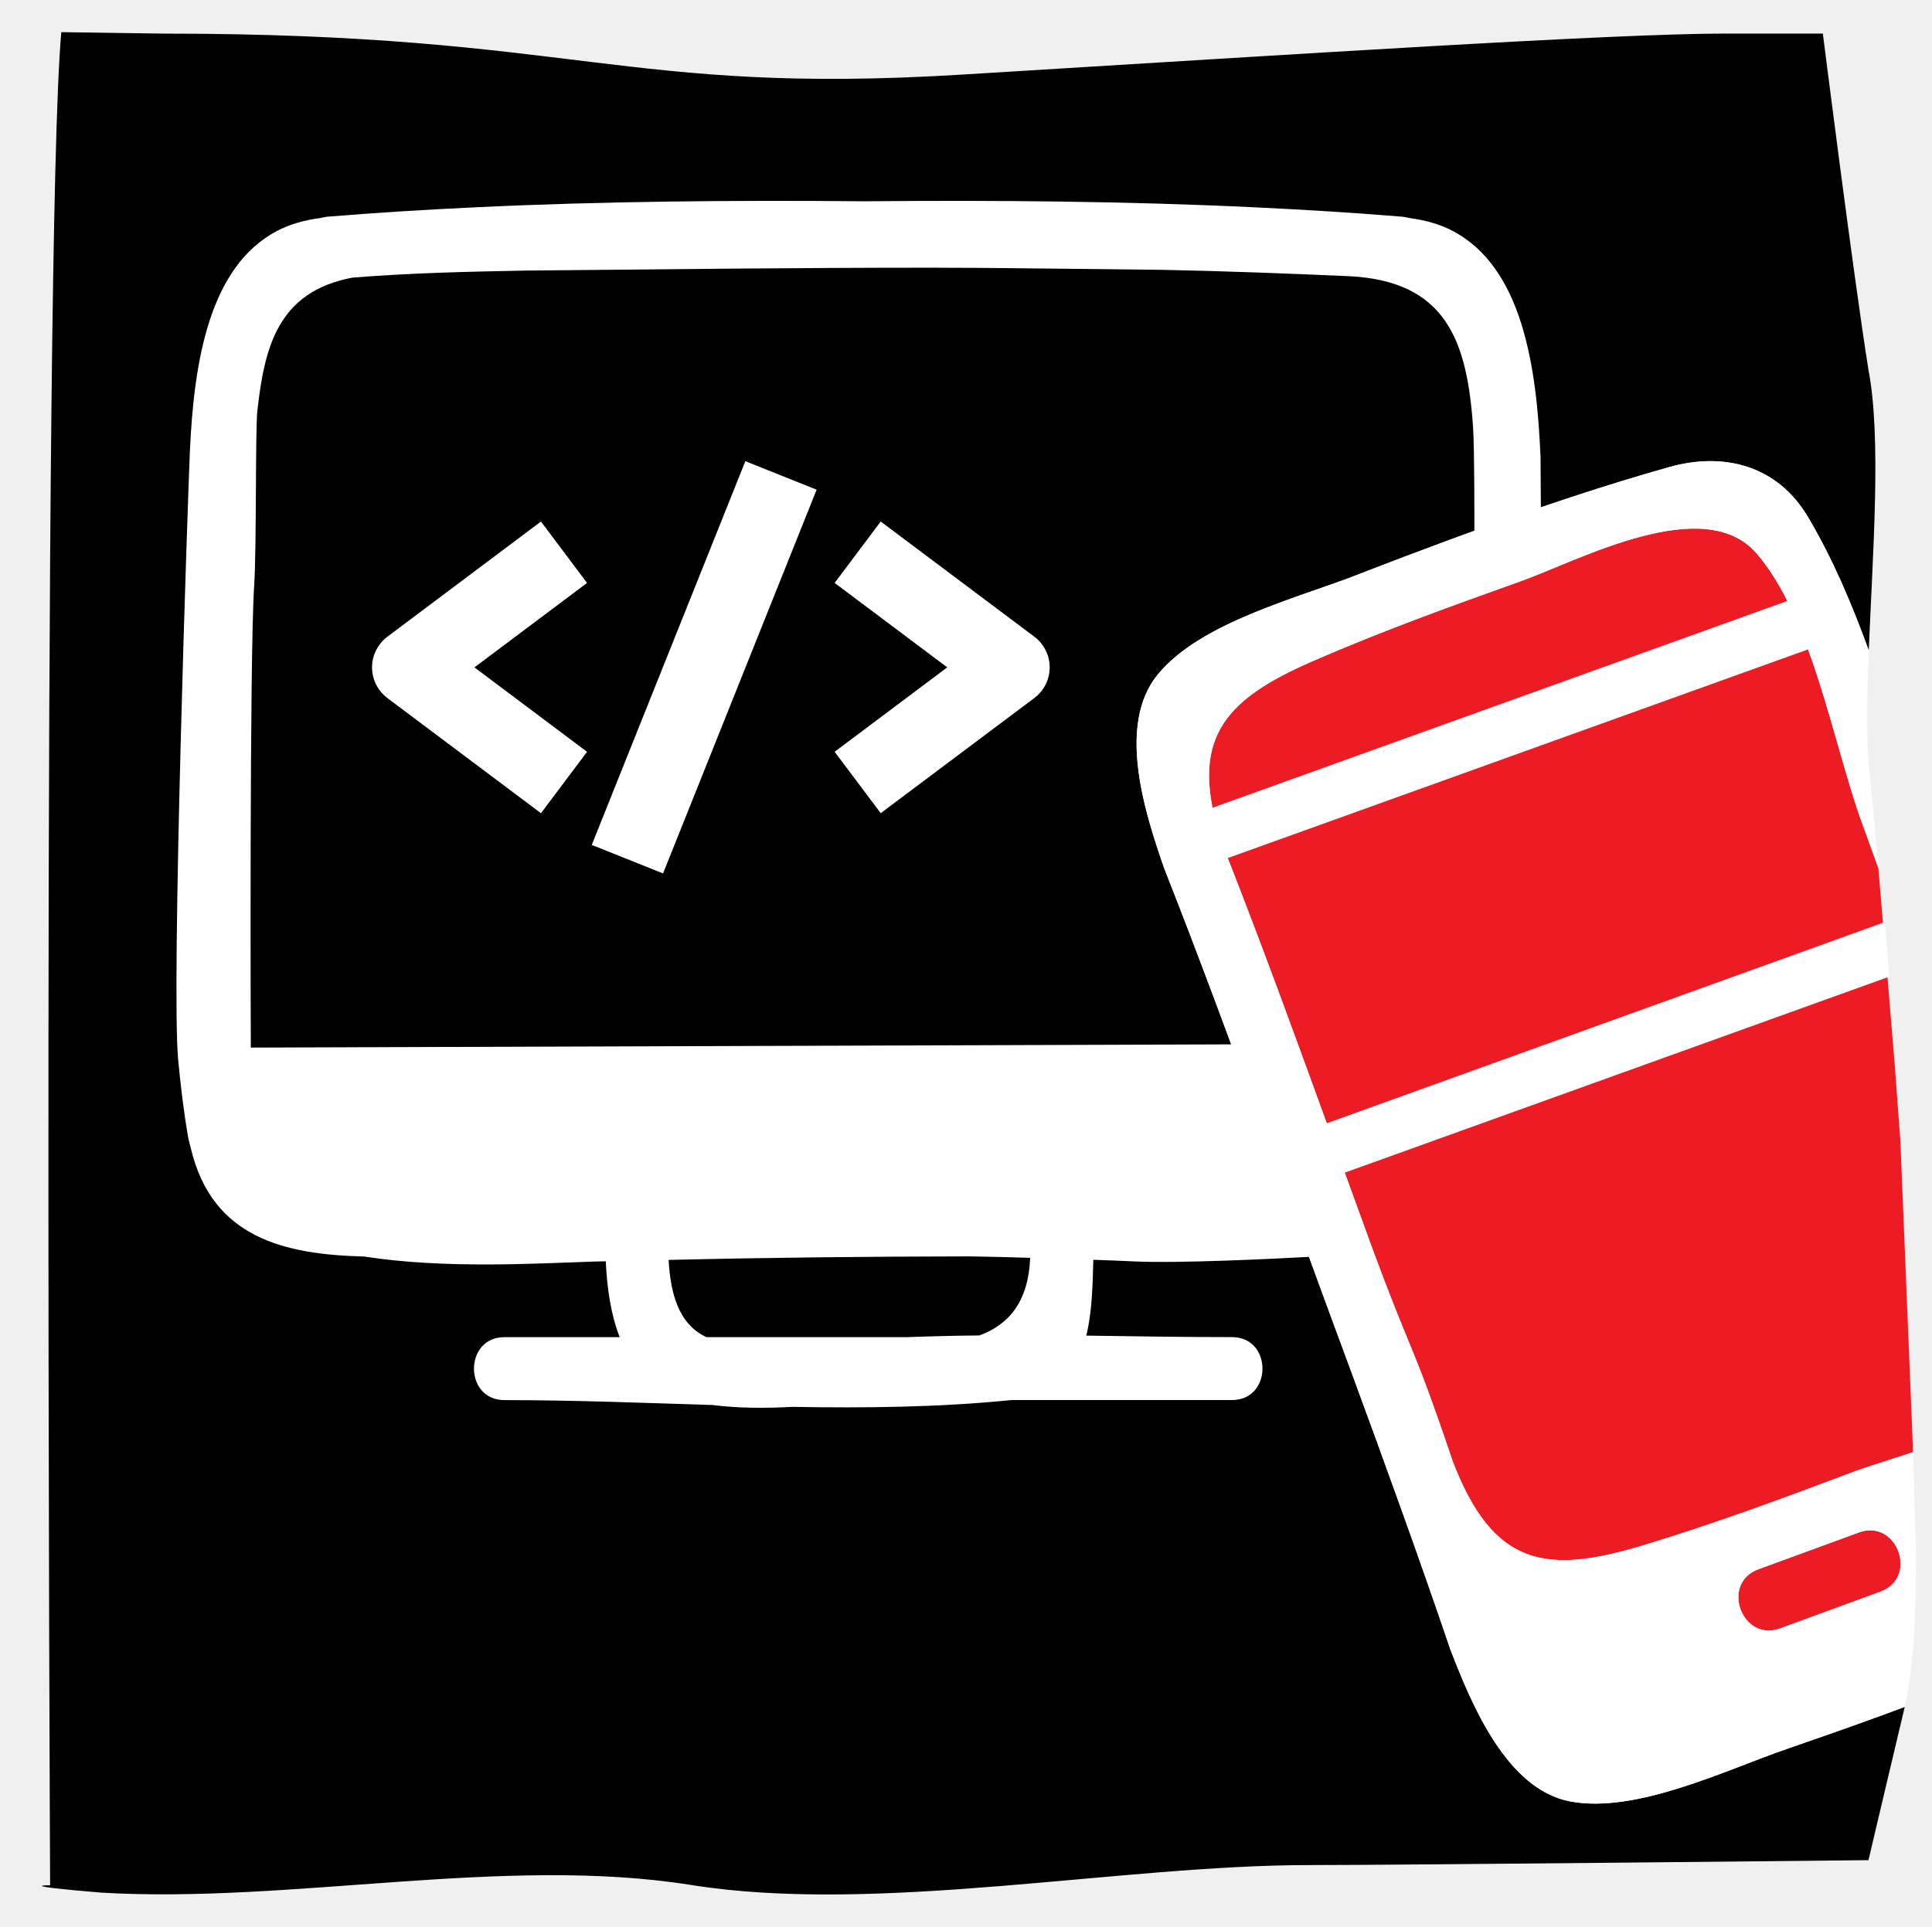
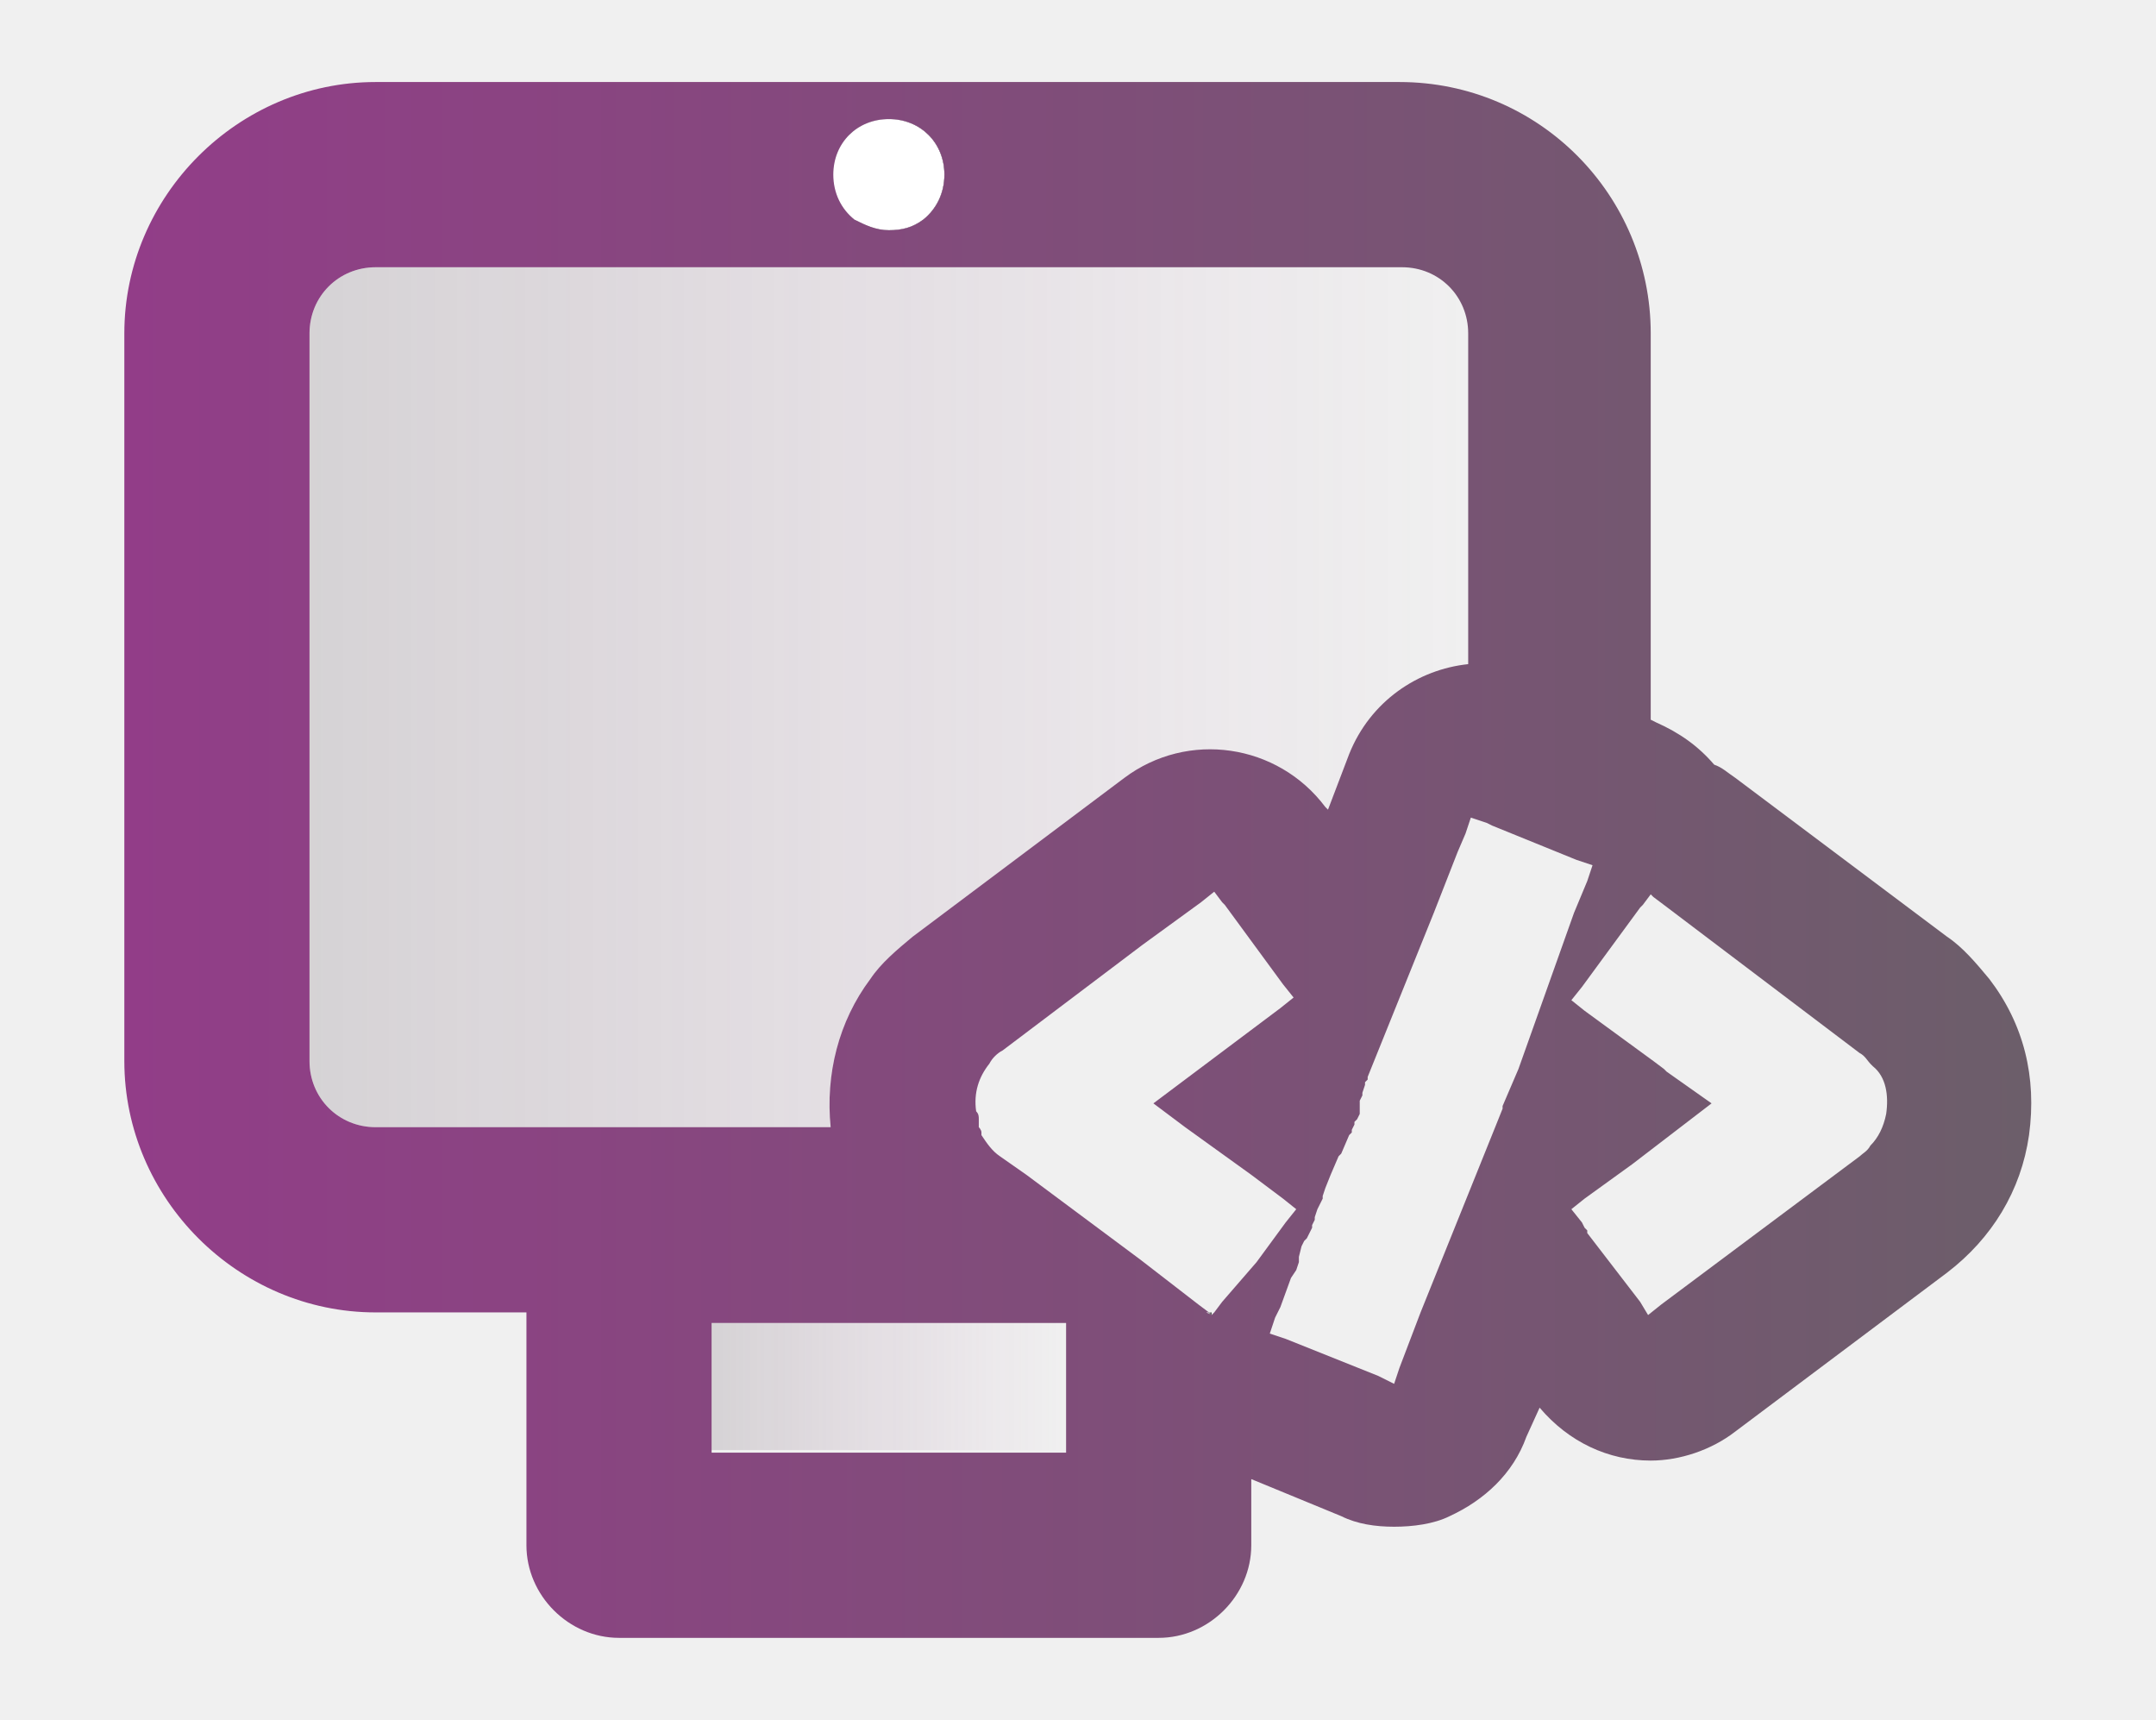
- <svg xmlns="http://www.w3.org/2000/svg" version="1.1" id="Layer_1" x="0px" y="0px" width="76.781px" height="76.583px" viewBox="0 0 76.781 76.583" enable-background="new 0 0 76.781 76.583" xml:space="preserve">
+ <svg xmlns="http://www.w3.org/2000/svg" version="1.1" id="Layer_1" x="0px" y="0px" viewBox="0 0 81.5 65" style="enable-background:new 0 0 81.5 65;" xml:space="preserve">
+   <style type="text/css">
+ 	.st0{fill:url(#SVGID_1_);}
+ 	.st1{fill:url(#SVGID_2_);}
+ 	.st2{fill:url(#SVGID_3_);}
+ 	.st3{fill:#FFFFFF;}
+ 	.st4{fill:url(#SVGID_4_);}
+ 	.st5{fill:url(#SVGID_5_);}
+ 	.st6{fill:url(#SVGID_6_);}
+ 	.st7{fill:url(#SVGID_7_);}
+ </style>
  <g>
-     <path d="M71.014,69.517c-2.414,0.829-5.951,2.567-8.582,2.093c-2.58-0.466-3.979-3.947-4.791-6.043   c-1.242-3.66-2.561-7.293-3.895-10.92c-0.574-1.545-1.141-3.092-1.708-4.641c-0.567-1.547-1.132-3.096-1.692-4.646   c-1.326-3.631-2.664-7.257-4.08-10.852c-0.736-2.123-1.916-5.684-0.246-7.709c1.701-2.061,5.523-3.018,7.902-3.945   c1.234-0.481,2.475-0.95,3.721-1.411c0.33-0.122,0.66-0.24,0.991-0.36c2.546-0.923,5.112-1.789,7.716-2.521   c2.121-0.596,4.265-0.091,5.494,1.976c0.99,1.661,1.748,3.468,2.424,5.313c0.158-3.851,0.508-8.461-0.012-11.148   c-0.592-3.703-1.813-13.369-1.813-13.369c-1.334,0-2.666,0-3.852,0c-4.439,0-16.916,0.809-30.375,1.632   C24.758,3.79,22.912,1.336,6.52,1.336c-0.337,0-3.747-0.058-4.084-0.058C1.669,9.78,1.992,74.936,1.992,74.936   s-1.518,0,2.036,0.295c7.553,0.443,16.032-1.486,23.434-0.305c7.404,1.183,17.024-0.791,24.573-0.791   c3.852,0,22.222-0.195,22.222-0.195s0.702-2.99,1.441-6.094c-0.304,0.111-0.606,0.227-0.909,0.337   C73.533,68.64,72.273,69.084,71.014,69.517z" />
-     <path fill="none" d="M26.573,50.081c0.077,1.349,0.394,2.551,1.501,3.07c1.227,0,2.454,0,3.68,0c1.423,0,2.847,0,4.27,0   c0.965-0.035,1.931-0.063,2.899-0.068c1.154-0.422,1.947-1.317,2.021-3.086c-0.801-0.021-1.604-0.045-2.403-0.057   C34.554,49.946,30.568,49.986,26.573,50.081z" />
-     <path fill="#FFFFFF" d="M49.109,41.512L9.968,41.641c-0.004-0.137-0.056-15.416,0.133-18.359c0.1-1.56,0.042-6.208,0.128-6.968   c0.285-2.51,0.807-4.717,3.771-5.277c2.286-0.188,4.591-0.238,6.889-0.282c5.413-0.05,10.826-0.116,16.238-0.114   c0.199,0.001,0.396,0.001,0.594,0.003c1.517,0.001,3.038,0.023,4.554,0.038c1.334,0.015,2.668,0.03,4.002,0.045   c2.431,0.05,4.856,0.142,7.287,0.249c3.892,0.172,4.746,2.546,4.979,6.023c0.055,0.808,0.053,3.567,0.051,4.386   c0.877-0.301,1.762-0.591,2.645-0.875c-0.005-0.127-0.01-2.2-0.015-2.328c-0.15-3.651-0.738-7.565-3.501-9.008   c-0.484-0.254-1.051-0.418-1.685-0.504c-0.106-0.015-0.196-0.046-0.308-0.056c-1.943-0.161-3.891-0.279-5.84-0.372   C44.732,7.995,39.553,7.956,34.37,8.001c-5.182-0.045-10.361-0.006-15.52,0.241c-1.95,0.093-3.896,0.211-5.84,0.372   c-0.111,0.009-0.201,0.041-0.306,0.056c-0.634,0.086-1.2,0.25-1.685,0.504c-2.7,1.412-3.313,5.191-3.473,8.774   C7.46,19.932,6.804,39.161,7.08,42.116c0.095,1.018,0.216,2.031,0.388,3.037c0.03,0.18,0.079,0.33,0.117,0.495   c0.846,3.558,3.714,4.216,6.887,4.298c3.199,0.497,6.787,0.277,9.218,0.197c0.128-0.004,0.256-0.004,0.384-0.008   c0.053,1.082,0.201,2.123,0.554,3.016c-1.526,0-3.053,0-4.581,0c-1.614,0-1.614,2.502,0,2.502c2.715,0,5.485,0.109,8.263,0.195   c1.043,0.131,2.109,0.131,3.175,0.074c2.937,0.05,5.861,0.018,8.713-0.271c2.922,0,5.843,0,8.763,0c1.616,0,1.616-2.502,0-2.502   c-1.923,0-3.855-0.031-5.79-0.059c0.224-0.903,0.253-1.953,0.279-3.014c0.534,0.021,1.067,0.035,1.604,0.063   c1.752,0.086,5.601-0.102,7.367-0.2C51.829,48.395,49.605,42.801,49.109,41.512z M38.922,53.083   c-0.968,0.008-1.934,0.033-2.899,0.068c-1.423,0-2.847,0-4.27,0c-1.226,0-2.453,0-3.68,0c-1.107-0.52-1.424-1.725-1.501-3.07   c3.996-0.095,7.981-0.135,11.965-0.141c0.8,0.012,1.604,0.034,2.404,0.057C40.869,51.763,40.076,52.661,38.922,53.083z" />
    <g>
-       <g>
-         <path fill="#FFFFFF" d="M41.411,25.612c-0.085-0.115-0.188-0.219-0.306-0.305l-6.104-4.577l-1.831,2.441l4.475,3.356     l-4.475,3.356l1.831,2.44l6.104-4.576C41.781,27.241,41.918,26.287,41.411,25.612z" />
-       </g>
+       <linearGradient id="SVGID_1_" gradientUnits="userSpaceOnUse" x1="32.325" y1="57.5" x2="34.87" y2="57.5" gradientTransform="matrix(1 0 0 -1 0 66)">
+         <stop offset="0" style="stop-color:#FFFFFF" />
+         <stop offset="1" style="stop-color:#000000" />
+       </linearGradient>
+       <path class="st0" d="M34.9,8.3c-0.4,0.3-0.8,0.4-1.3,0.4s-0.9-0.2-1.3-0.4H34.9z" />
    </g>
    <g>
-       <g>
-         <rect x="19.769" y="25" transform="matrix(-0.3715 0.9284 -0.9284 -0.3715 63.0082 10.3989)" fill="#FFFFFF" width="16.43" height="3.051" />
-       </g>
+       <linearGradient id="SVGID_2_" gradientUnits="userSpaceOnUse" x1="31.479" y1="59.4" x2="35.717" y2="59.4" gradientTransform="matrix(1 0 0 -1 0 66)">
+         <stop offset="0" style="stop-color:#FFFFFF" />
+         <stop offset="1" style="stop-color:#000000" />
+       </linearGradient>
+       <path class="st1" d="M33.6,4.5c-1.2,0-2.1,0.9-2.1,2.1c0,0.7,0.3,1.3,0.8,1.7c0.4,0.3,0.8,0.4,1.3,0.4s0.9-0.2,1.3-0.4    c0.5-0.4,0.8-1,0.8-1.7C35.7,5.4,34.8,4.5,33.6,4.5z" />
    </g>
+     <linearGradient id="SVGID_3_" gradientUnits="userSpaceOnUse" x1="45.638" y1="16.35" x2="45.848" y2="16.35" gradientTransform="matrix(1 0 0 -1 0 66)">
+       <stop offset="0" style="stop-color:#FFFFFF" />
+       <stop offset="1" style="stop-color:#000000" />
+     </linearGradient>
+     <path class="st2" d="M45.6,49.6L45.6,49.6h0.2H45.6z" />
    <g>
-       <g>
-         <path fill="#FFFFFF" d="M15.396,27.748l6.103,4.576l1.831-2.44l-4.475-3.356l4.475-3.356l-1.831-2.441l-6.103,4.577     c-0.116,0.085-0.219,0.189-0.304,0.305C14.584,26.287,14.721,27.241,15.396,27.748z" />
-       </g>
+       <path class="st3" d="M35.7,6.6c0,0.7-0.3,1.3-0.8,1.7c-0.4,0.3-0.8,0.4-1.3,0.4s-0.9-0.2-1.3-0.4c-0.5-0.4-0.8-1-0.8-1.7    c0-1.2,0.9-2.1,2.1-2.1C34.8,4.5,35.7,5.4,35.7,6.6z" />
    </g>
-     <path fill="#ED1C24" d="M74.65,34.508c-0.215-0.594-0.43-1.188-0.646-1.782c-1.137-3.104-1.977-8.167-4.195-10.729   c-2.103-2.424-7.066,0.287-9.393,1.114c-2.766,0.985-5.529,1.988-8.223,3.158c-3.639,1.582-5.035,3.177-3.578,7.382   c2.019,5.122,3.855,10.316,5.748,15.492c0,0.005,0,0.009,0.002,0.012c0.002,0.008,0.004,0.008,0.004,0.012   c1.902,5.17,1.607,3.736,3.375,8.951c1.602,4.149,3.699,4.467,7.501,3.324c2.81-0.847,5.569-1.865,8.313-2.9   c0.64-0.24,1.523-0.504,2.471-0.82l-0.504-12.354c-0.032-0.465-0.067-0.931-0.229-3.097" />
-     <path fill="#ED1C24" d="M73.878,60.915c-1.333,0.487-2.665,0.977-3.998,1.463c-1.517,0.558-0.653,2.904,0.862,2.353   c1.33-0.485,2.662-0.978,3.996-1.464C76.254,62.708,75.393,60.358,73.878,60.915z" />
-     <path fill="#FFFFFF" d="M73.561,58.54c-2.744,1.037-5.506,2.057-8.313,2.901c-3.804,1.144-5.897,0.825-7.501-3.323   c-1.77-5.216-1.475-3.781-3.375-8.953c0-0.002-0.002-0.004-0.004-0.011c-0.004-0.003-0.004-0.007-0.004-0.012   c-0.307-0.843-0.613-1.687-0.92-2.53l21.636-7.789l-0.172-2.172l-22.179,7.998c-1.279-3.525-2.567-7.049-3.936-10.541l23.063-8.295   c0.863,2.354,1.451,5.002,2.149,6.91c0.218,0.594,0.433,1.188,0.647,1.782c-0.154-1.745-0.295-3.234-0.396-4.298   c-0.089-1.163-0.056-2.688,0.012-4.354c-0.676-1.845-1.434-3.652-2.424-5.313c-1.23-2.066-3.373-2.572-5.494-1.976   c-2.604,0.732-5.17,1.598-7.716,2.521c-0.331,0.12-0.661,0.238-0.991,0.36c-1.246,0.46-2.484,0.93-3.721,1.411   c-2.379,0.927-6.201,1.884-7.902,3.945c-1.67,2.025-0.49,5.586,0.246,7.709c1.416,3.595,2.754,7.221,4.08,10.852   c0.563,1.549,1.125,3.098,1.692,4.645c0.567,1.55,1.134,3.097,1.708,4.642c1.334,3.627,2.652,7.261,3.895,10.92   c0.813,2.097,2.211,5.577,4.791,6.043c2.631,0.478,6.168-1.264,8.582-2.093c1.26-0.434,2.521-0.877,3.774-1.334   c0.303-0.109,0.606-0.227,0.909-0.337c0.002-0.007,0.002-0.015,0.004-0.021c0.322-1.464,0.445-3.074,0.441-6.127l-0.111-3.979   C75.085,58.036,74.199,58.299,73.561,58.54z M52.195,26.268c2.691-1.17,5.455-2.173,8.222-3.158   c2.324-0.827,7.29-3.538,9.394-1.114c0.463,0.534,0.862,1.181,1.222,1.892l-22.843,8.218C47.574,29.023,49.039,27.64,52.195,26.268   z M74.738,63.264c-1.334,0.486-2.666,0.977-3.996,1.464c-1.516,0.554-2.379-1.795-0.862-2.351c1.333-0.488,2.665-0.978,3.998-1.465   C75.393,60.358,76.254,62.708,74.738,63.264z" />
+     <linearGradient id="SVGID_4_" gradientUnits="userSpaceOnUse" x1="4.7" y1="33.5" x2="76.784" y2="33.5" gradientTransform="matrix(1 0 0 -1 0 66)">
+       <stop offset="0" style="stop-color:#923D88" />
+       <stop offset="1" style="stop-color:#6C5E6A" />
+     </linearGradient>
+     <path class="st4" d="M75.2,37c-0.5-0.6-1-1.2-1.6-1.6l-8-6c-0.3-0.2-0.5-0.4-0.8-0.5c-0.6-0.7-1.3-1.2-2.2-1.6l-0.2-0.1V12.6   c0-5.2-4.2-9.5-9.5-9.5H14.2c-5.2,0-9.5,4.3-9.5,9.5v27.5c0,5.2,4.3,9.5,9.5,9.5h5.7v8.8c0,1.9,1.6,3.5,3.5,3.5h20.4   c1.9,0,3.5-1.6,3.5-3.5v-2.5l3.4,1.4c0.6,0.3,1.3,0.4,2,0.4s1.5-0.1,2.1-0.4c1.3-0.6,2.4-1.6,2.9-3l0.5-1.1c1.1,1.3,2.6,2,4.2,2   c1.1,0,2.3-0.4,3.2-1.1l8-6c1.7-1.3,2.8-3.1,3.1-5.2C77,40.7,76.5,38.7,75.2,37z M33.6,4.5c1.2,0,2.1,0.9,2.1,2.1   c0,0.7-0.3,1.3-0.8,1.7c-0.4,0.3-0.8,0.4-1.3,0.4s-0.9-0.2-1.3-0.4c-0.5-0.4-0.8-1-0.8-1.7C31.5,5.4,32.4,4.5,33.6,4.5z M14.2,42.6   c-1.4,0-2.5-1.1-2.5-2.5V12.6c0-1.4,1.1-2.5,2.5-2.5H53c1.4,0,2.5,1.1,2.5,2.5v12.5c-1.9,0.2-3.7,1.4-4.5,3.4l-0.8,2.1l-0.1-0.1   c-1.8-2.4-5.2-2.9-7.6-1.1l-8,6c-0.6,0.5-1.2,1-1.6,1.6c-1.2,1.6-1.7,3.6-1.5,5.6H14.2z M40.3,54.9H26.9V50h13.4V54.9z M46.2,49.2   l-0.3,0.4l-0.1,0.1l-0.1-0.1l-0.4-0.3l-2.2-1.7l-4.3-3.2l-1-0.7c-0.3-0.2-0.5-0.5-0.7-0.8v-0.1c0-0.1-0.1-0.2-0.1-0.2v-0.1v-0.1   c0,0,0,0,0-0.1s0-0.2-0.1-0.3c-0.1-0.7,0.1-1.3,0.5-1.8c0.1-0.2,0.3-0.4,0.5-0.5l5.3-4l2.2-1.6l0,0l0.5-0.4l0.3,0.4l0.1,0.1l2.2,3   l0.4,0.5l-0.5,0.4l-4.8,3.6l1.2,0.9l2.5,1.8l1.2,0.9l0.5,0.4l-0.4,0.5l-1.1,1.5L46.2,49.2z M57.4,40.4L57.4,40.4l-0.6,1.4v0.1   l-0.2,0.5l0,0l-2.9,7.2l-0.8,2.1l-0.2,0.6L52.1,52l-3.5-1.4L48,50.4l0.2-0.6l0.1-0.2l0,0l0.1-0.2l0.4-1.1L49,48l0.1-0.3l0,0v-0.1   v-0.1l0.1-0.4l0.1-0.2l0.1-0.1l0.2-0.4v-0.1l0.1-0.2V46l0.1-0.3l0,0l0.2-0.4v-0.1l0.1-0.3l0,0l0.2-0.5l0,0l0,0l0.3-0.7l0.1-0.1l0,0   l0.3-0.7l0,0l0,0l0.1-0.1v-0.1l0.1-0.2v-0.1l0.1-0.1l0,0l0,0l0.1-0.2V42l0,0l0,0l0,0v-0.1l0,0v-0.1v-0.1l0,0v-0.1l0.1-0.2v-0.1   l0.1-0.3v-0.1l0,0l0.1-0.1v-0.1l2.5-6.2l0.9-2.3l0.3-0.7l0.2-0.6l0.6,0.2l0.2,0.1l3.2,1.3l0.6,0.2L60,33.3l-0.5,1.2L57.4,40.4z    M71.3,42.1c-0.1,0.5-0.3,0.9-0.6,1.2c-0.1,0.2-0.3,0.3-0.4,0.4l-7.5,5.6l-0.5,0.4L62,49.2l-2-2.6v-0.1l-0.1-0.1l-0.1-0.2l-0.4-0.5   l0.5-0.4l1.8-1.3l3-2.3L63,40.5l-0.1-0.1l-0.4-0.3l-2.6-1.9l-0.5-0.4l0.4-0.5l2.2-3l0.1-0.1l0.3-0.4l0.1,0.1l0.4,0.3l0,0l7.4,5.6   c0.2,0.1,0.3,0.3,0.4,0.4l0.1,0.1C71.3,40.7,71.4,41.4,71.3,42.1z" />
+     <linearGradient id="SVGID_5_" gradientUnits="userSpaceOnUse" x1="26.915" y1="13.6" x2="40.293" y2="13.6" gradientTransform="matrix(1 0 0 -1 0 66)">
+       <stop offset="0" style="stop-color:#6C5E6A;stop-opacity:0.2" />
+       <stop offset="1" style="stop-color:#923D88;stop-opacity:0" />
+     </linearGradient>
+     <rect x="26.9" y="50" class="st5" width="13.4" height="4.8" />
+     <linearGradient id="SVGID_6_" gradientUnits="userSpaceOnUse" x1="11.7" y1="39.65" x2="55.453" y2="39.65" gradientTransform="matrix(1 0 0 -1 0 66)">
+       <stop offset="0" style="stop-color:#6C5E6A;stop-opacity:0.2" />
+       <stop offset="1" style="stop-color:#923D88;stop-opacity:0" />
+     </linearGradient>
+     <path class="st6" d="M55.5,12.6v12.5c-1.9,0.2-3.7,1.4-4.5,3.4l-0.8,2.1l-0.1-0.1c-1.8-2.4-5.2-2.9-7.6-1.1l-8,6   c-0.6,0.5-1.2,1-1.6,1.6c-1.2,1.6-1.7,3.6-1.5,5.6H14.2c-1.4,0-2.5-1.1-2.5-2.5V12.6c0-1.4,1.1-2.5,2.5-2.5H53   C54.4,10.1,55.5,11.3,55.5,12.6z" />
+     <g>
+       <linearGradient id="SVGID_7_" gradientUnits="userSpaceOnUse" x1="45.638" y1="16.35" x2="45.848" y2="16.35" gradientTransform="matrix(1 0 0 -1 0 66)">
+         <stop offset="0" style="stop-color:#FFFFFF" />
+         <stop offset="1" style="stop-color:#000000" />
+       </linearGradient>
+       <polygon class="st7" points="45.8,49.6 45.8,49.7 45.6,49.6   " />
+     </g>
  </g>
</svg>
